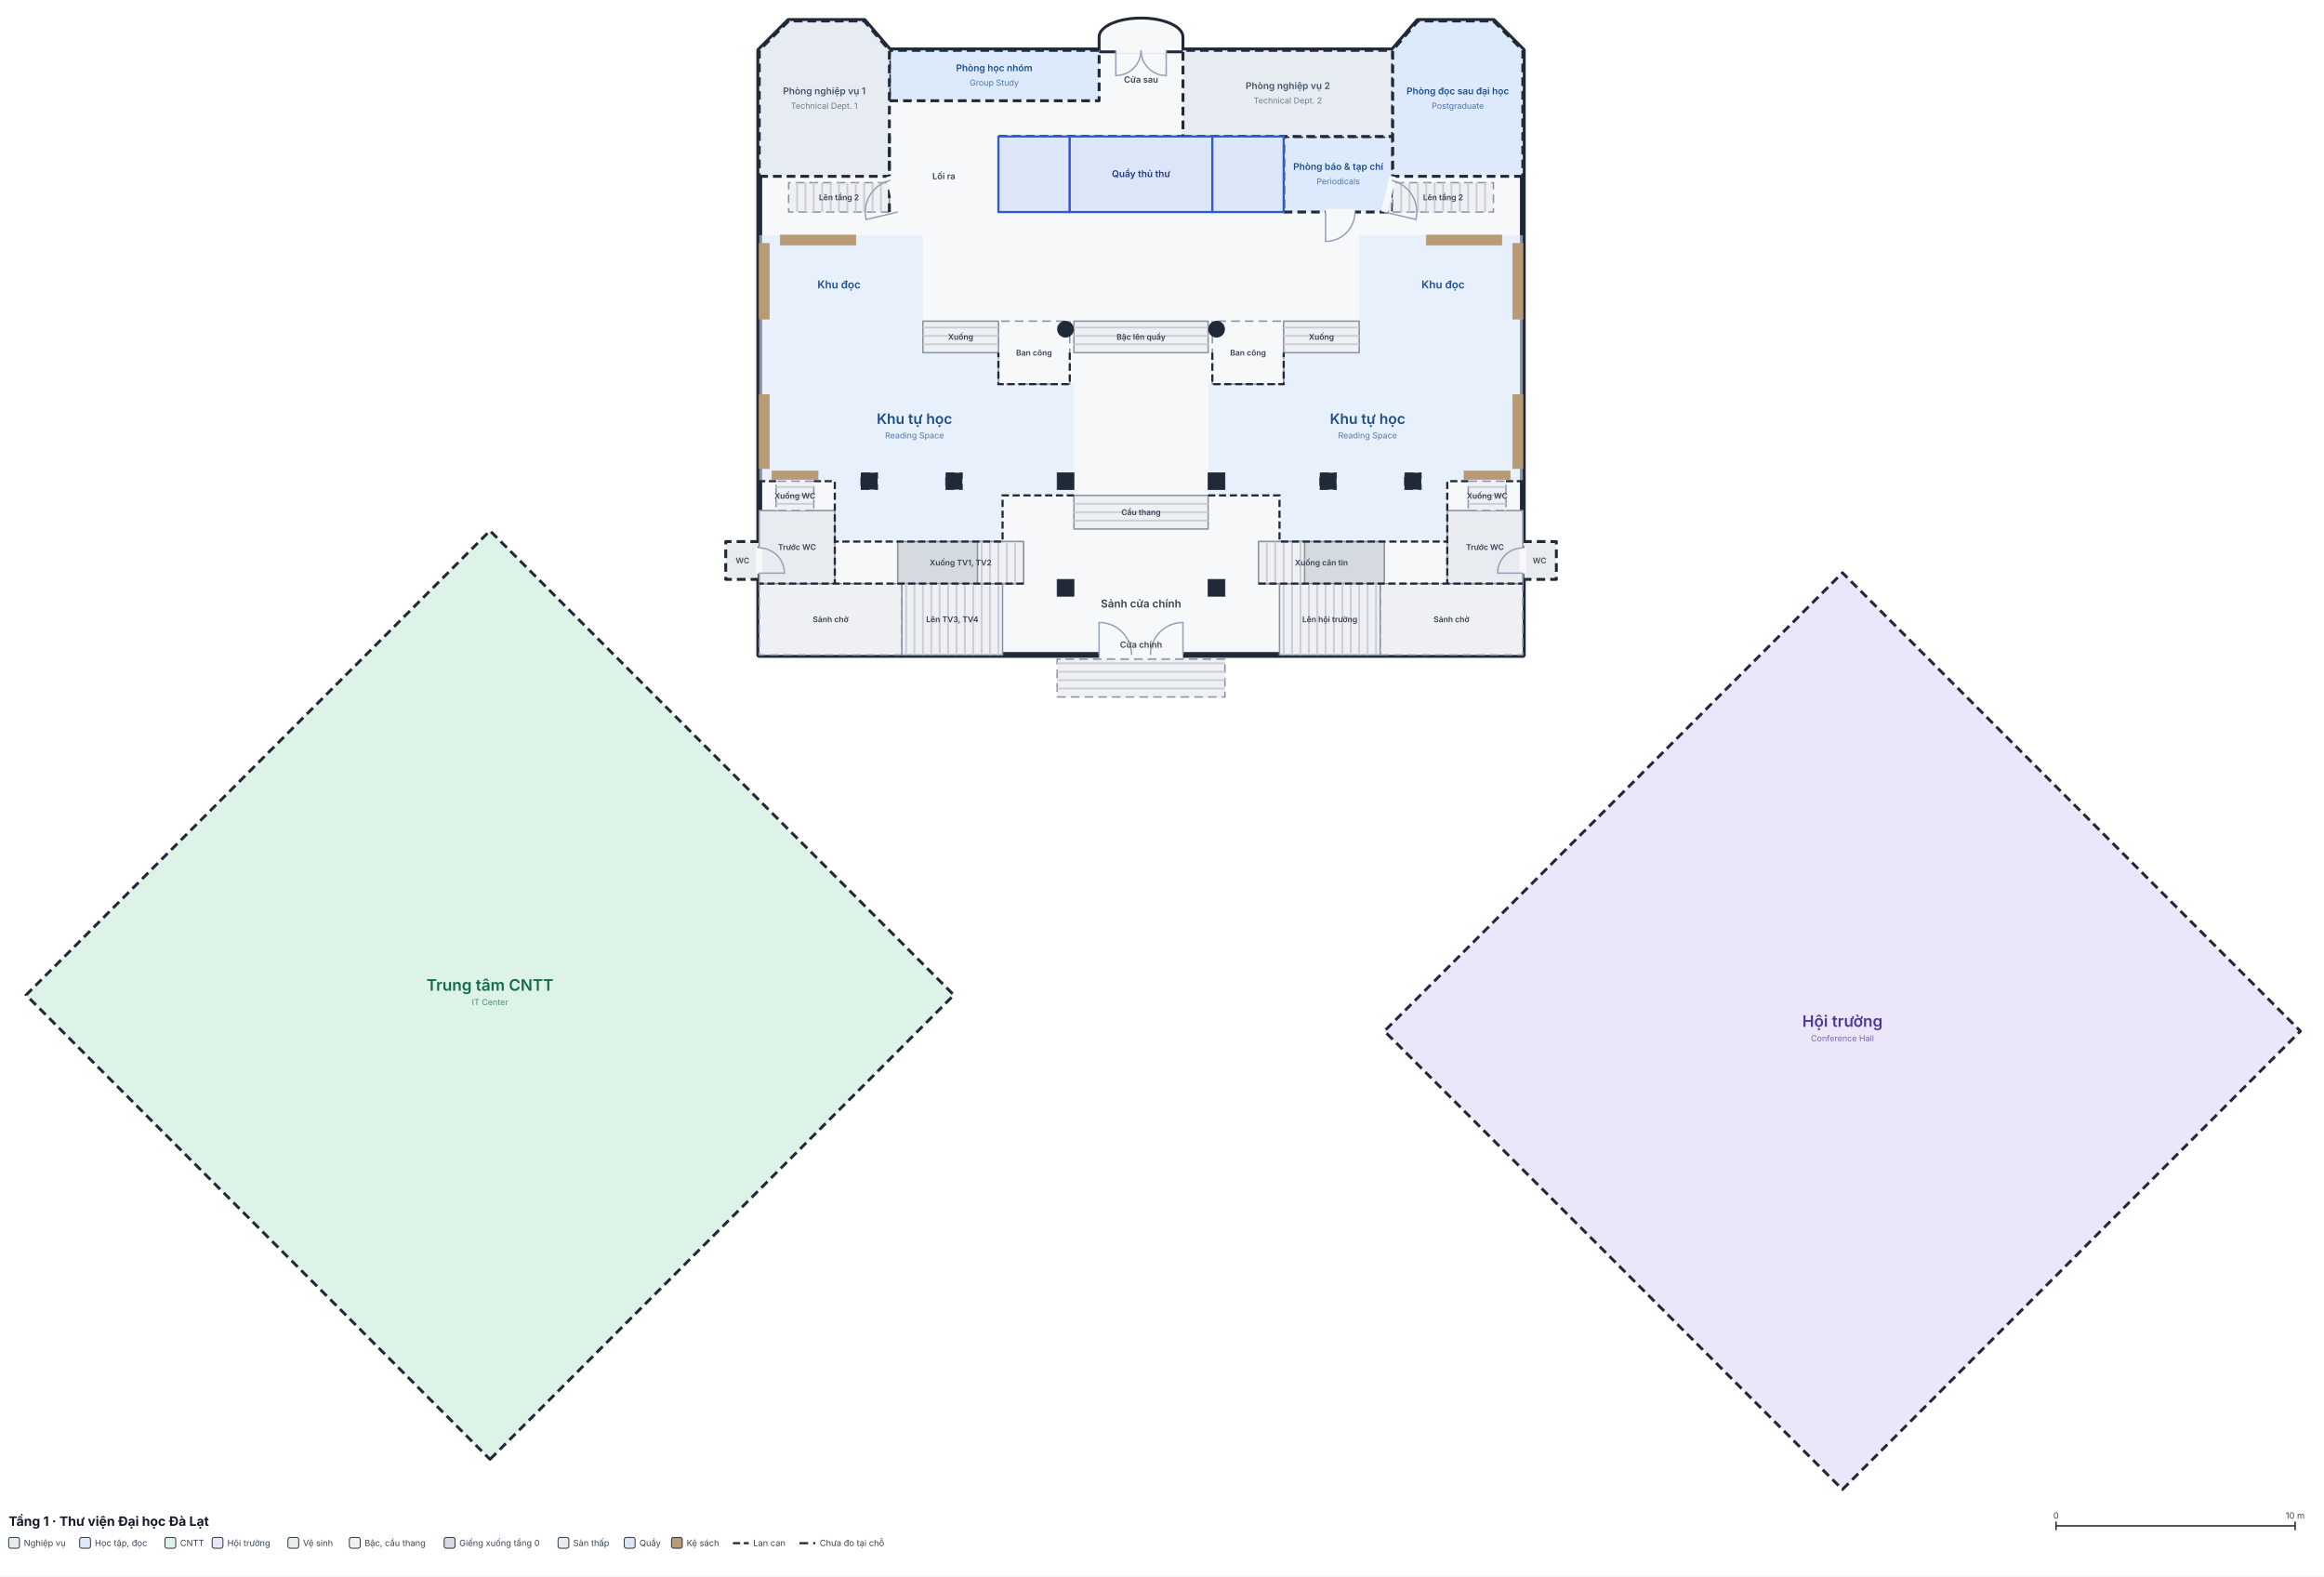
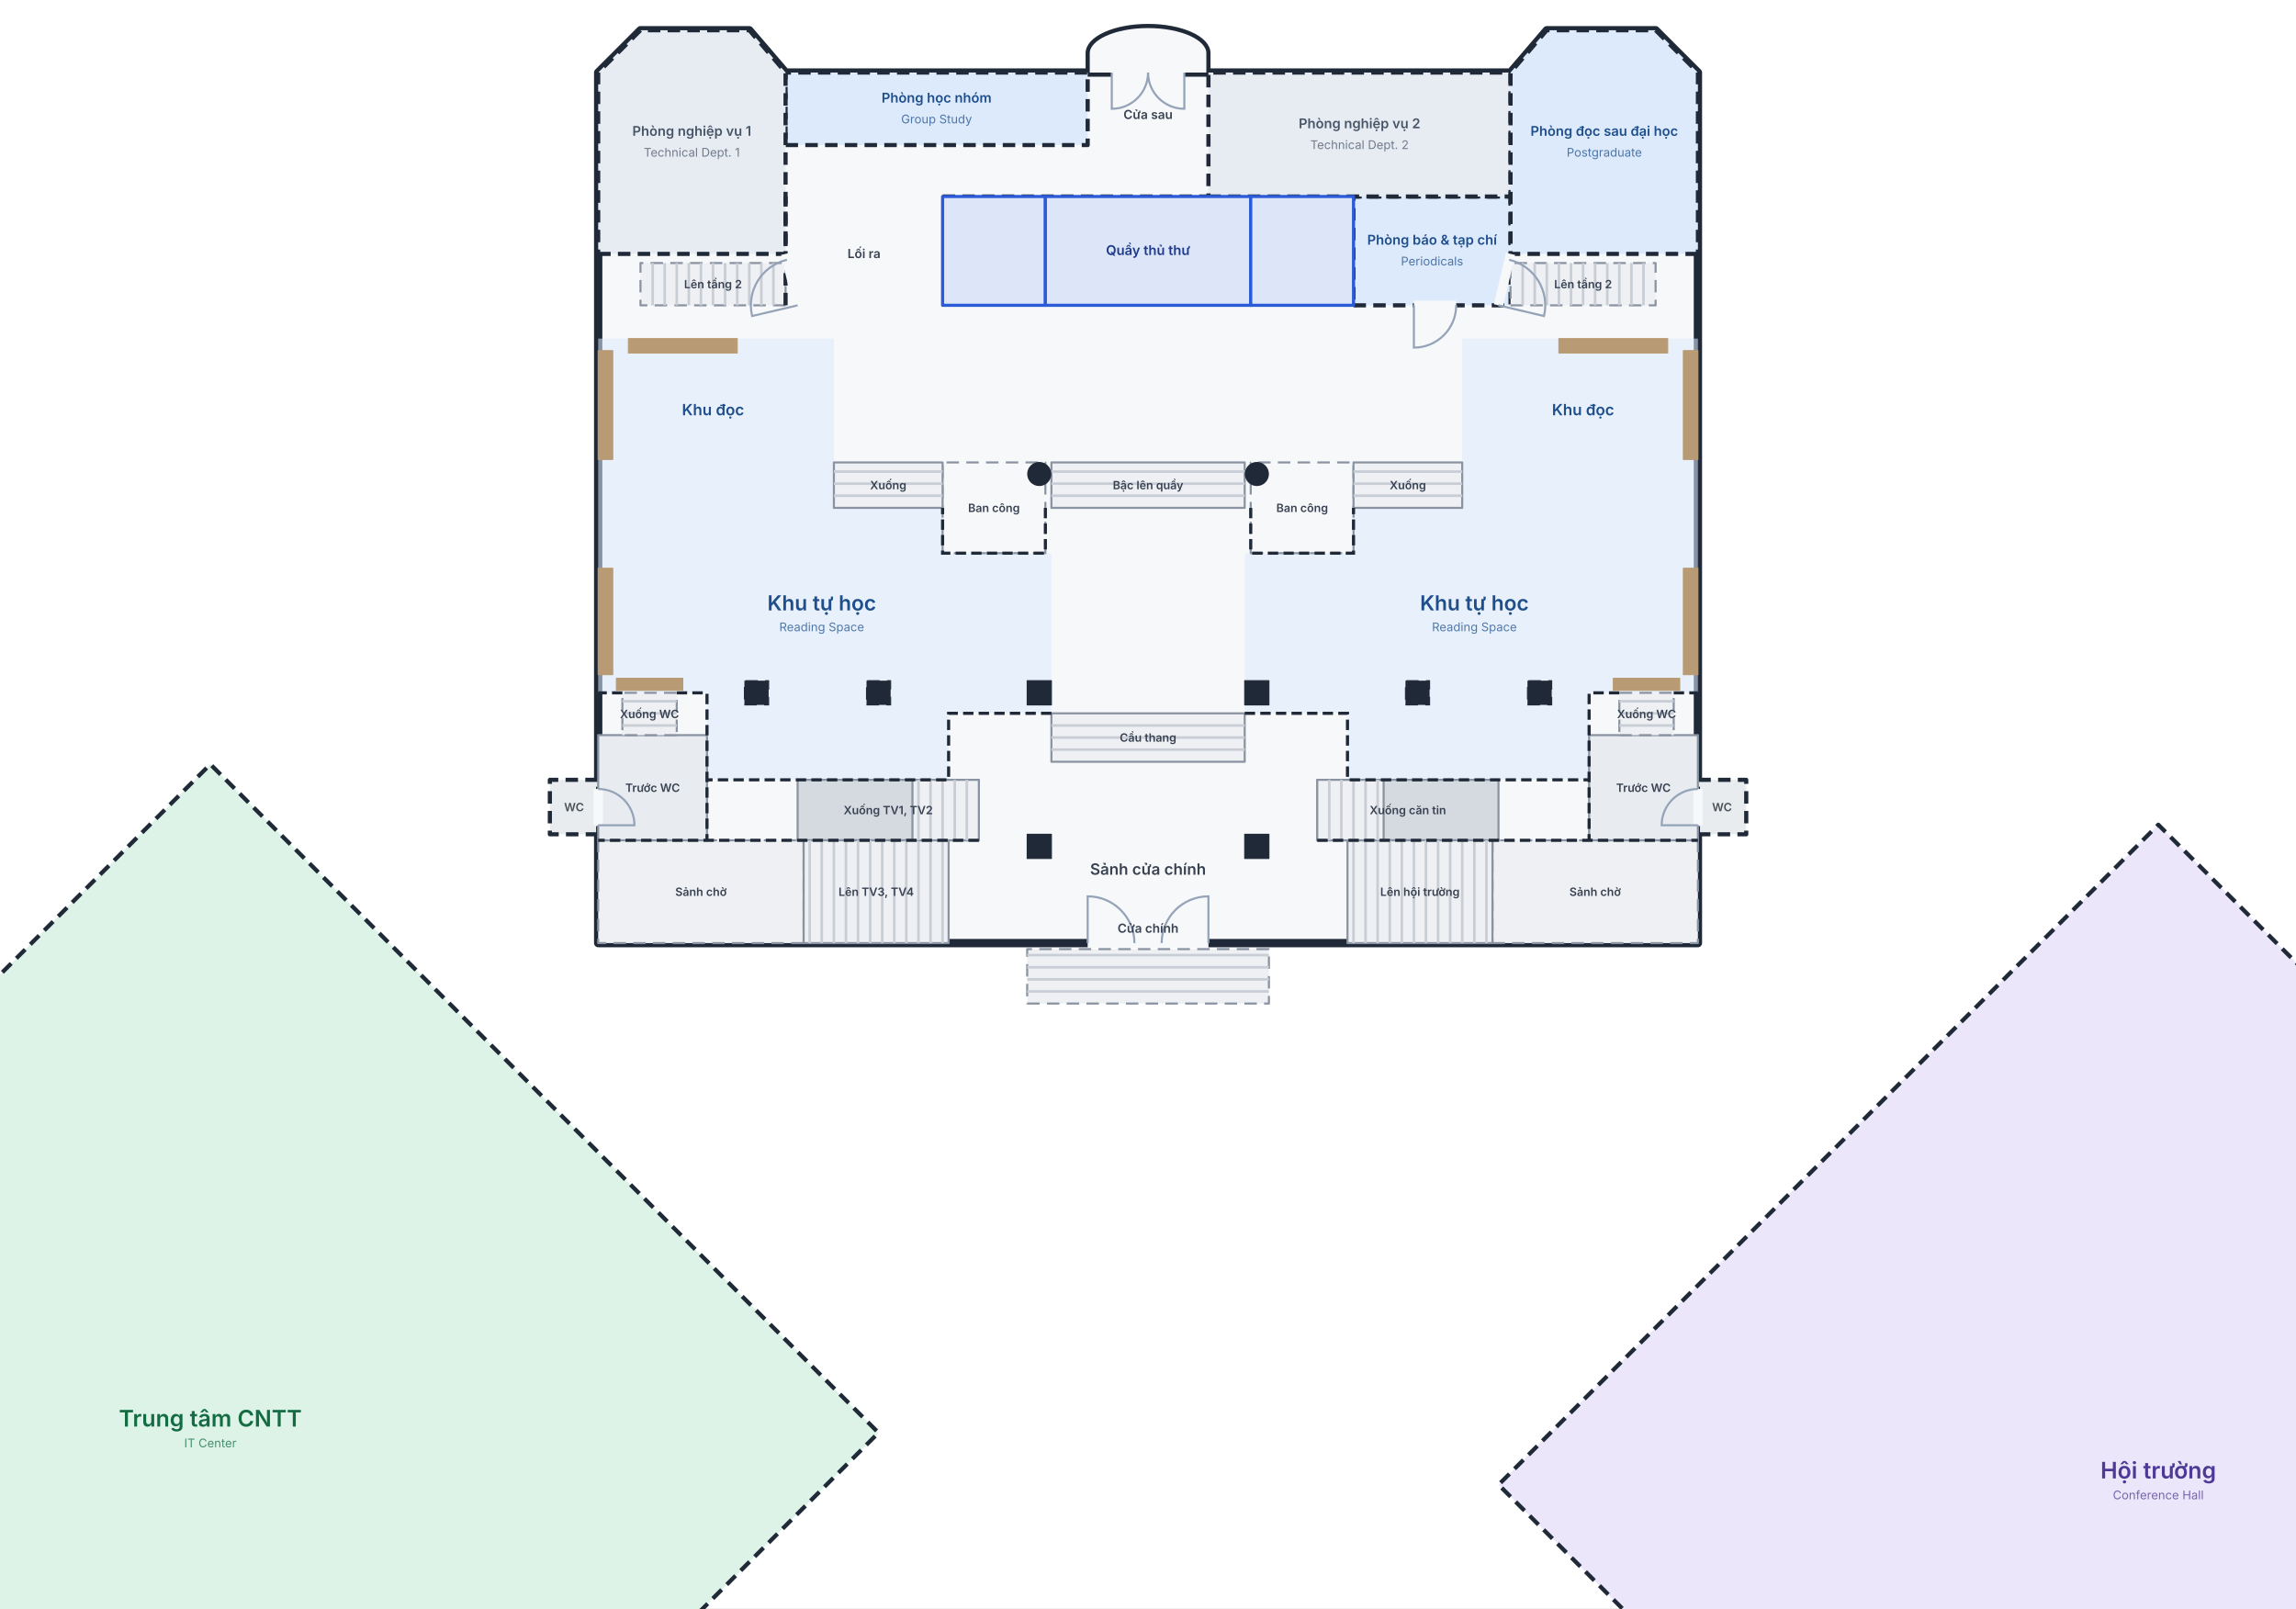
- <svg xmlns="http://www.w3.org/2000/svg" viewBox="-1056.9 -282.0 3220.9 2184.2" font-family="Inter, Segoe UI, Arial, sans-serif">
-   <rect x="-1056.9" y="-282.0" width="3220.9" height="2184.2" fill="#FFFFFF" />
+ <svg xmlns="http://www.w3.org/2000/svg" viewBox="-580.2 -282.0 2209.3 1547.4" font-family="Inter, Segoe UI, Arial, sans-serif">
+   <rect x="-580.2" y="-282.0" width="2209.3" height="1547.4" fill="#FFFFFF" />
  <polygon points="-377.8,1740.0 265.1,1096.7 -377.8,453.4 -1020.8,1096.7" fill="#DDF3E8" stroke="#1F2937" stroke-width="4" stroke-linejoin="round" stroke-dasharray="12 7" />
  <polygon points="1496.6,1781.8 2131.3,1146.7 1496.6,511.6 861.8,1146.7" fill="#ECE6FB" stroke="#1F2937" stroke-width="4" stroke-linejoin="round" stroke-dasharray="12 7" />
  <polygon points="408.2,683.7 640.8,683.7 640.8,631.3 408.2,631.3" fill="#EEF0F3" stroke="#8A93A1" stroke-width="2" stroke-linejoin="round" stroke-dasharray="12 7" />
  <polyline points="408.2,672.0 640.8,672.0" fill="none" stroke="#C9CED6" stroke-width="2.5" />
  <polyline points="408.2,660.4 640.8,660.4" fill="none" stroke="#C9CED6" stroke-width="2.5" />
  <polyline points="408.2,648.8 640.8,648.8" fill="none" stroke="#C9CED6" stroke-width="2.5" />
  <polyline points="408.2,637.1 640.8,637.1" fill="none" stroke="#C9CED6" stroke-width="2.5" />
  <polygon points="-4.6,625.5 1053.6,625.5 1053.6,-212.2 1012.9,-252.9 908.2,-252.9 873.3,-212.2 175.7,-212.2 140.8,-252.9 36.1,-252.9 -4.6,-212.2" fill="#F7F8FA" stroke="#1F2937" stroke-width="8" stroke-linejoin="round" />
  <path d="M466.4,-212.2 V-230.8 A58.1,26.2 0 0 1 582.6,-230.8 V-212.2" fill="#F7F8FA" stroke="#1F2937" stroke-width="4" />
  <polygon points="617.5,404.4 617.5,250.3 722.2,250.3 722.2,206.7 826.8,206.7 826.8,43.8 1053.6,43.8 1053.6,384.7 948.9,384.7 948.9,468.4 716.4,468.4 716.4,404.4" fill="#DCEAFB" fill-opacity="0.55" />
  <polygon points="431.5,404.4 431.5,250.3 326.8,250.3 326.8,206.7 222.2,206.7 222.2,43.8 -4.6,43.8 -4.6,384.7 100.1,384.7 100.1,468.4 332.6,468.4 332.6,404.4" fill="#DCEAFB" fill-opacity="0.55" />
  <polygon points="722.2,11.8 873.3,11.8 873.3,-92.9 722.2,-92.9" fill="#DCEAFB" stroke="#1F2937" stroke-width="4" stroke-linejoin="round" stroke-dasharray="12 7" />
  <polygon points="582.6,-92.9 873.3,-92.9 873.3,-212.2 582.6,-212.2" fill="#E7EBF2" stroke="#1F2937" stroke-width="4" stroke-linejoin="round" stroke-dasharray="12 7" />
  <polygon points="175.7,-142.4 466.4,-142.4 466.4,-212.2 175.7,-212.2" fill="#DCEAFB" stroke="#1F2937" stroke-width="4" stroke-linejoin="round" stroke-dasharray="12 7" />
  <polygon points="-4.6,-37.7 175.7,-37.7 175.7,-212.2 140.8,-252.9 36.1,-252.9 -4.6,-212.2" fill="#E7EBF2" stroke="#1F2937" stroke-width="4" stroke-linejoin="round" stroke-dasharray="12 7" />
  <polygon points="1053.6,-37.7 873.3,-37.7 873.3,-212.2 908.2,-252.9 1012.9,-252.9 1053.6,-212.2" fill="#DCEAFB" stroke="#1F2937" stroke-width="4" stroke-linejoin="round" stroke-dasharray="12 7" />
  <polygon points="1053.6,520.8 1100.1,520.8 1100.1,468.4 1053.6,468.4" fill="#E9ECEF" stroke="#1F2937" stroke-width="4" stroke-linejoin="round" stroke-dasharray="12 7" />
  <polygon points="-4.6,520.8 -51.1,520.8 -51.1,468.4 -4.6,468.4" fill="#E9ECEF" stroke="#1F2937" stroke-width="4" stroke-linejoin="round" stroke-dasharray="12 7" />
  <polygon points="855.9,625.5 1053.6,625.5 1053.6,526.6 855.9,526.6" fill="#EEF0F3" stroke="#8A93A1" stroke-width="2" stroke-linejoin="round" stroke-dasharray="12 7" />
  <polygon points="193.1,625.5 -4.6,625.5 -4.6,526.6 193.1,526.6" fill="#EEF0F3" stroke="#8A93A1" stroke-width="2" stroke-linejoin="round" stroke-dasharray="12 7" />
  <polygon points="948.9,526.6 1053.6,526.6 1053.6,425.4 948.9,425.4" fill="#E8EBEF" stroke="#8A93A1" stroke-width="2" stroke-linejoin="round" />
  <polygon points="100.1,526.6 -4.6,526.6 -4.6,425.4 100.1,425.4" fill="#E8EBEF" stroke="#8A93A1" stroke-width="2" stroke-linejoin="round" />
  <polygon points="687.3,526.6 861.7,526.6 861.7,468.4 687.3,468.4" fill="#D5DAE1" stroke="#8A93A1" stroke-width="2" stroke-linejoin="round" />
  <polygon points="361.7,526.6 187.3,526.6 187.3,468.4 361.7,468.4" fill="#D5DAE1" stroke="#8A93A1" stroke-width="2" stroke-linejoin="round" />
  <polygon points="623.3,250.3 722.2,250.3 722.2,163.0 623.3,163.0" fill="#F7F8FA" stroke="#8A93A1" stroke-width="2" stroke-linejoin="round" stroke-dasharray="12 7" />
  <polygon points="425.7,250.3 326.8,250.3 326.8,163.0 425.7,163.0" fill="#F7F8FA" stroke="#8A93A1" stroke-width="2" stroke-linejoin="round" stroke-dasharray="12 7" />
  <polygon points="716.4,625.5 855.9,625.5 855.9,526.6 716.4,526.6" fill="#EEF0F3" stroke="#8A93A1" stroke-width="2" stroke-linejoin="round" />
  <polyline points="722.2,625.5 722.2,526.6" fill="none" stroke="#C9CED6" stroke-width="2.5" />
  <polyline points="733.8,625.5 733.8,526.6" fill="none" stroke="#C9CED6" stroke-width="2.5" />
  <polyline points="745.4,625.5 745.4,526.6" fill="none" stroke="#C9CED6" stroke-width="2.5" />
  <polyline points="757.1,625.5 757.1,526.6" fill="none" stroke="#C9CED6" stroke-width="2.5" />
  <polyline points="768.7,625.5 768.7,526.6" fill="none" stroke="#C9CED6" stroke-width="2.5" />
  <polyline points="780.3,625.5 780.3,526.6" fill="none" stroke="#C9CED6" stroke-width="2.5" />
  <polyline points="791.9,625.5 791.9,526.6" fill="none" stroke="#C9CED6" stroke-width="2.5" />
  <polyline points="803.6,625.5 803.6,526.6" fill="none" stroke="#C9CED6" stroke-width="2.5" />
  <polyline points="815.2,625.5 815.2,526.6" fill="none" stroke="#C9CED6" stroke-width="2.5" />
  <polyline points="826.8,625.5 826.8,526.6" fill="none" stroke="#C9CED6" stroke-width="2.5" />
  <polyline points="838.5,625.5 838.5,526.6" fill="none" stroke="#C9CED6" stroke-width="2.5" />
  <polyline points="850.1,625.5 850.1,526.6" fill="none" stroke="#C9CED6" stroke-width="2.5" />
  <polygon points="332.6,625.5 193.1,625.5 193.1,526.6 332.6,526.6" fill="#EEF0F3" stroke="#8A93A1" stroke-width="2" stroke-linejoin="round" />
  <polyline points="198.9,625.5 198.9,526.6" fill="none" stroke="#C9CED6" stroke-width="2.5" />
  <polyline points="210.5,625.5 210.5,526.6" fill="none" stroke="#C9CED6" stroke-width="2.5" />
  <polyline points="222.2,625.5 222.2,526.6" fill="none" stroke="#C9CED6" stroke-width="2.5" />
  <polyline points="233.8,625.5 233.8,526.6" fill="none" stroke="#C9CED6" stroke-width="2.5" />
  <polyline points="245.4,625.5 245.4,526.6" fill="none" stroke="#C9CED6" stroke-width="2.5" />
  <polyline points="257.1,625.5 257.1,526.6" fill="none" stroke="#C9CED6" stroke-width="2.5" />
  <polyline points="268.7,625.5 268.7,526.6" fill="none" stroke="#C9CED6" stroke-width="2.5" />
  <polyline points="280.3,625.5 280.3,526.6" fill="none" stroke="#C9CED6" stroke-width="2.5" />
  <polyline points="291.9,625.5 291.9,526.6" fill="none" stroke="#C9CED6" stroke-width="2.5" />
  <polyline points="303.6,625.5 303.6,526.6" fill="none" stroke="#C9CED6" stroke-width="2.5" />
  <polyline points="315.2,625.5 315.2,526.6" fill="none" stroke="#C9CED6" stroke-width="2.5" />
  <polyline points="326.8,625.5 326.8,526.6" fill="none" stroke="#C9CED6" stroke-width="2.5" />
  <polygon points="687.3,526.6 751.2,526.6 751.2,468.4 687.3,468.4" fill="#EEF0F3" stroke="#8A93A1" stroke-width="2" stroke-linejoin="round" />
  <polyline points="698.9,526.6 698.9,468.4" fill="none" stroke="#C9CED6" stroke-width="2.5" />
  <polyline points="710.5,526.6 710.5,468.4" fill="none" stroke="#C9CED6" stroke-width="2.5" />
  <polyline points="722.2,526.6 722.2,468.4" fill="none" stroke="#C9CED6" stroke-width="2.5" />
  <polyline points="733.8,526.6 733.8,468.4" fill="none" stroke="#C9CED6" stroke-width="2.5" />
  <polyline points="745.4,526.6 745.4,468.4" fill="none" stroke="#C9CED6" stroke-width="2.5" />
  <polygon points="361.7,526.6 297.8,526.6 297.8,468.4 361.7,468.4" fill="#EEF0F3" stroke="#8A93A1" stroke-width="2" stroke-linejoin="round" />
  <polyline points="303.6,526.6 303.6,468.4" fill="none" stroke="#C9CED6" stroke-width="2.5" />
  <polyline points="315.2,526.6 315.2,468.4" fill="none" stroke="#C9CED6" stroke-width="2.5" />
  <polyline points="326.8,526.6 326.8,468.4" fill="none" stroke="#C9CED6" stroke-width="2.5" />
  <polyline points="338.5,526.6 338.5,468.4" fill="none" stroke="#C9CED6" stroke-width="2.5" />
  <polyline points="350.1,526.6 350.1,468.4" fill="none" stroke="#C9CED6" stroke-width="2.5" />
  <polygon points="978.0,425.4 1030.3,425.4 1030.3,384.7 978.0,384.7" fill="#EEF0F3" stroke="#8A93A1" stroke-width="2" stroke-linejoin="round" stroke-dasharray="12 7" />
  <polyline points="978.0,416.1 1030.3,416.1" fill="none" stroke="#C9CED6" stroke-width="2.5" />
  <polyline points="978.0,404.4 1030.3,404.4" fill="none" stroke="#C9CED6" stroke-width="2.5" />
  <polyline points="978.0,392.8 1030.3,392.8" fill="none" stroke="#C9CED6" stroke-width="2.5" />
  <polygon points="71.0,425.4 18.7,425.4 18.7,384.7 71.0,384.7" fill="#EEF0F3" stroke="#8A93A1" stroke-width="2" stroke-linejoin="round" stroke-dasharray="12 7" />
  <polyline points="18.7,416.1 71.0,416.1" fill="none" stroke="#C9CED6" stroke-width="2.5" />
  <polyline points="18.7,404.4 71.0,404.4" fill="none" stroke="#C9CED6" stroke-width="2.5" />
  <polyline points="18.7,392.8 71.0,392.8" fill="none" stroke="#C9CED6" stroke-width="2.5" />
  <polygon points="431.5,451.0 617.5,451.0 617.5,404.4 431.5,404.4" fill="#EEF0F3" stroke="#8A93A1" stroke-width="2" stroke-linejoin="round" />
  <polyline points="431.5,439.3 617.5,439.3" fill="none" stroke="#C9CED6" stroke-width="2.5" />
  <polyline points="431.5,427.7 617.5,427.7" fill="none" stroke="#C9CED6" stroke-width="2.5" />
  <polyline points="431.5,416.1 617.5,416.1" fill="none" stroke="#C9CED6" stroke-width="2.5" />
  <polygon points="431.5,206.7 617.5,206.7 617.5,163.0 431.5,163.0" fill="#EEF0F3" stroke="#8A93A1" stroke-width="2" stroke-linejoin="round" />
  <polyline points="431.5,195.0 617.5,195.0" fill="none" stroke="#C9CED6" stroke-width="2.5" />
  <polyline points="431.5,183.4 617.5,183.4" fill="none" stroke="#C9CED6" stroke-width="2.5" />
  <polyline points="431.5,171.8 617.5,171.8" fill="none" stroke="#C9CED6" stroke-width="2.5" />
  <polygon points="722.2,206.7 826.8,206.7 826.8,163.0 722.2,163.0" fill="#EEF0F3" stroke="#8A93A1" stroke-width="2" stroke-linejoin="round" />
  <polyline points="722.2,195.0 826.8,195.0" fill="none" stroke="#C9CED6" stroke-width="2.5" />
  <polyline points="722.2,183.4 826.8,183.4" fill="none" stroke="#C9CED6" stroke-width="2.5" />
  <polyline points="722.2,171.8 826.8,171.8" fill="none" stroke="#C9CED6" stroke-width="2.5" />
  <polygon points="326.8,206.7 222.2,206.7 222.2,163.0 326.8,163.0" fill="#EEF0F3" stroke="#8A93A1" stroke-width="2" stroke-linejoin="round" />
  <polyline points="222.2,195.0 326.8,195.0" fill="none" stroke="#C9CED6" stroke-width="2.5" />
  <polyline points="222.2,183.4 326.8,183.4" fill="none" stroke="#C9CED6" stroke-width="2.5" />
  <polyline points="222.2,171.8 326.8,171.8" fill="none" stroke="#C9CED6" stroke-width="2.5" />
  <polygon points="873.3,11.8 1012.9,11.8 1012.9,-28.9 873.3,-28.9" fill="#EEF0F3" stroke="#8A93A1" stroke-width="2" stroke-linejoin="round" stroke-dasharray="12 7" />
  <polyline points="885.0,11.8 885.0,-28.9" fill="none" stroke="#C9CED6" stroke-width="2.5" />
  <polyline points="896.6,11.8 896.6,-28.9" fill="none" stroke="#C9CED6" stroke-width="2.5" />
  <polyline points="908.2,11.8 908.2,-28.9" fill="none" stroke="#C9CED6" stroke-width="2.5" />
  <polyline points="919.8,11.8 919.8,-28.9" fill="none" stroke="#C9CED6" stroke-width="2.5" />
  <polyline points="931.5,11.8 931.5,-28.9" fill="none" stroke="#C9CED6" stroke-width="2.5" />
  <polyline points="943.1,11.8 943.1,-28.9" fill="none" stroke="#C9CED6" stroke-width="2.5" />
  <polyline points="954.7,11.8 954.7,-28.9" fill="none" stroke="#C9CED6" stroke-width="2.5" />
  <polyline points="966.4,11.8 966.4,-28.9" fill="none" stroke="#C9CED6" stroke-width="2.5" />
  <polyline points="978.0,11.8 978.0,-28.9" fill="none" stroke="#C9CED6" stroke-width="2.5" />
  <polyline points="989.6,11.8 989.6,-28.9" fill="none" stroke="#C9CED6" stroke-width="2.5" />
  <polyline points="1001.2,11.8 1001.2,-28.9" fill="none" stroke="#C9CED6" stroke-width="2.5" />
  <polygon points="175.7,11.8 36.1,11.8 36.1,-28.9 175.7,-28.9" fill="#EEF0F3" stroke="#8A93A1" stroke-width="2" stroke-linejoin="round" stroke-dasharray="12 7" />
  <polyline points="47.8,11.8 47.8,-28.9" fill="none" stroke="#C9CED6" stroke-width="2.5" />
  <polyline points="59.4,11.8 59.4,-28.9" fill="none" stroke="#C9CED6" stroke-width="2.5" />
  <polyline points="71.0,11.8 71.0,-28.9" fill="none" stroke="#C9CED6" stroke-width="2.5" />
  <polyline points="82.6,11.8 82.6,-28.9" fill="none" stroke="#C9CED6" stroke-width="2.5" />
  <polyline points="94.3,11.8 94.3,-28.9" fill="none" stroke="#C9CED6" stroke-width="2.5" />
  <polyline points="105.9,11.8 105.9,-28.9" fill="none" stroke="#C9CED6" stroke-width="2.5" />
  <polyline points="117.5,11.8 117.5,-28.9" fill="none" stroke="#C9CED6" stroke-width="2.5" />
  <polyline points="129.2,11.8 129.2,-28.9" fill="none" stroke="#C9CED6" stroke-width="2.5" />
  <polyline points="140.8,11.8 140.8,-28.9" fill="none" stroke="#C9CED6" stroke-width="2.5" />
  <polyline points="152.4,11.8 152.4,-28.9" fill="none" stroke="#C9CED6" stroke-width="2.5" />
  <polyline points="164.0,11.8 164.0,-28.9" fill="none" stroke="#C9CED6" stroke-width="2.5" />
  <polyline points="175.7,11.8 175.7,-92.9" fill="none" stroke="#1F2937" stroke-width="4" stroke-dasharray="12 7" />
  <polyline points="326.8,-92.9 582.6,-92.9" fill="none" stroke="#1F2937" stroke-width="4" stroke-dasharray="12 7" />
  <polyline points="687.3,526.6 1053.6,526.6" fill="none" stroke="#1F2937" stroke-width="3" stroke-dasharray="10 5" />
  <polyline points="361.7,526.6 -4.6,526.6" fill="none" stroke="#1F2937" stroke-width="3" stroke-dasharray="10 5" />
  <polyline points="978.0,384.7 948.9,384.7 948.9,526.6" fill="none" stroke="#1F2937" stroke-width="3" stroke-dasharray="10 5" />
  <polyline points="71.0,384.7 100.1,384.7 100.1,526.6" fill="none" stroke="#1F2937" stroke-width="3" stroke-dasharray="10 5" />
  <polyline points="1030.3,384.7 1053.6,384.7" fill="none" stroke="#1F2937" stroke-width="3" stroke-dasharray="10 5" />
  <polyline points="18.7,384.7 -4.6,384.7" fill="none" stroke="#1F2937" stroke-width="3" stroke-dasharray="10 5" />
  <polyline points="617.5,404.4 716.4,404.4 716.4,468.4 948.9,468.4" fill="none" stroke="#1F2937" stroke-width="3" stroke-dasharray="10 5" />
  <polyline points="431.5,404.4 332.6,404.4 332.6,468.4 100.1,468.4" fill="none" stroke="#1F2937" stroke-width="3" stroke-dasharray="10 5" />
  <polyline points="623.3,206.7 623.3,250.3 722.2,250.3 722.2,206.7" fill="none" stroke="#1F2937" stroke-width="3" stroke-dasharray="10 5" />
  <polyline points="425.7,206.7 425.7,250.3 326.8,250.3 326.8,206.7" fill="none" stroke="#1F2937" stroke-width="3" stroke-dasharray="10 5" />
  <polygon points="1039.6,367.2 1053.6,367.2 1053.6,264.8 1039.6,264.8" fill="#B89B74" stroke="#B89B74" stroke-width="1" stroke-linejoin="round" />
  <polygon points="9.4,367.2 -4.6,367.2 -4.6,264.8 9.4,264.8" fill="#B89B74" stroke="#B89B74" stroke-width="1" stroke-linejoin="round" />
  <polygon points="972.2,382.3 1036.1,382.3 1036.1,370.7 972.2,370.7" fill="#B89B74" stroke="#B89B74" stroke-width="1" stroke-linejoin="round" />
  <polygon points="76.8,382.3 12.9,382.3 12.9,370.7 76.8,370.7" fill="#B89B74" stroke="#B89B74" stroke-width="1" stroke-linejoin="round" />
  <polygon points="1039.6,160.1 1053.6,160.1 1053.6,55.4 1039.6,55.4" fill="#B89B74" stroke="#B89B74" stroke-width="1" stroke-linejoin="round" />
  <polygon points="9.4,160.1 -4.6,160.1 -4.6,55.4 9.4,55.4" fill="#B89B74" stroke="#B89B74" stroke-width="1" stroke-linejoin="round" />
  <polygon points="919.8,57.7 1024.5,57.7 1024.5,43.8 919.8,43.8" fill="#B89B74" stroke="#B89B74" stroke-width="1" stroke-linejoin="round" />
  <polygon points="129.2,57.7 24.5,57.7 24.5,43.8 129.2,43.8" fill="#B89B74" stroke="#B89B74" stroke-width="1" stroke-linejoin="round" />
  <polygon points="617.5,544.1 640.8,544.1 640.8,520.8 617.5,520.8" fill="#1F2937" stroke="#1F2937" stroke-width="1" stroke-linejoin="round" />
  <polygon points="408.2,544.1 431.5,544.1 431.5,520.8 408.2,520.8" fill="#1F2937" stroke="#1F2937" stroke-width="1" stroke-linejoin="round" />
  <polygon points="617.5,396.3 640.8,396.3 640.8,373.0 617.5,373.0" fill="#1F2937" stroke="#1F2937" stroke-width="1" stroke-linejoin="round" />
  <polygon points="408.2,396.3 431.5,396.3 431.5,373.0 408.2,373.0" fill="#1F2937" stroke="#1F2937" stroke-width="1" stroke-linejoin="round" />
  <polygon points="772.2,396.3 795.4,396.3 795.4,373.0 772.2,373.0" fill="#1F2937" stroke="#1F2937" stroke-width="1" stroke-linejoin="round" stroke-dasharray="12 7" />
  <polygon points="253.6,396.3 276.8,396.3 276.8,373.0 253.6,373.0" fill="#1F2937" stroke="#1F2937" stroke-width="1" stroke-linejoin="round" stroke-dasharray="12 7" />
  <polygon points="889.6,396.3 912.9,396.3 912.9,373.0 889.6,373.0" fill="#1F2937" stroke="#1F2937" stroke-width="1" stroke-linejoin="round" stroke-dasharray="12 7" />
  <polygon points="136.1,396.3 159.4,396.3 159.4,373.0 136.1,373.0" fill="#1F2937" stroke="#1F2937" stroke-width="1" stroke-linejoin="round" stroke-dasharray="12 7" />
  <circle cx="629.2" cy="174.1" r="11.6" fill="#1F2937" />
  <circle cx="419.8" cy="174.1" r="11.6" fill="#1F2937" />
  <polygon points="326.8,11.8 425.7,11.8 425.7,-92.9 326.8,-92.9" fill="#DDE5F8" stroke="#2C5BD8" stroke-width="3" stroke-linejoin="round" />
  <polygon points="425.7,11.8 623.3,11.8 623.3,-92.9 425.7,-92.9" fill="#DDE5F8" stroke="#2C5BD8" stroke-width="3" stroke-linejoin="round" />
  <polygon points="623.3,11.8 722.2,11.8 722.2,-92.9 623.3,-92.9" fill="#DDE5F8" stroke="#2C5BD8" stroke-width="3" stroke-linejoin="round" />
  <line x1="1053.6" y1="512.1" x2="1053.6" y2="477.2" stroke="#F7F8FA" stroke-width="9" />
  <path d="M1053.6,512.1 L1018.7,512.1 A34.9,34.9 0 0 1 1053.6,477.2" fill="none" stroke="#94A3B8" stroke-width="2" />
  <line x1="-4.6" y1="512.1" x2="-4.6" y2="477.2" stroke="#F7F8FA" stroke-width="9" />
  <path d="M-4.6,512.1 L30.3,512.1 A34.9,34.9 0 0 0 -4.6,477.2" fill="none" stroke="#94A3B8" stroke-width="2" />
  <line x1="466.4" y1="625.5" x2="582.6" y2="625.5" stroke="#F7F8FA" stroke-width="9" />
  <path d="M466.4,625.5 L466.4,580.5 A45.0,45.0 0 0 1 511.4,625.5" fill="none" stroke="#94A3B8" stroke-width="2" />
  <path d="M582.6,625.5 L582.6,580.5 A45.0,45.0 0 0 0 537.6,625.5" fill="none" stroke="#94A3B8" stroke-width="2" />
  <line x1="861.7" y1="11.8" x2="873.3" y2="-37.7" stroke="#F7F8FA" stroke-width="9" />
  <path d="M861.7,11.8 L905.5,22.1 A45.0,45.0 0 0 0 872.0,-32.0" fill="none" stroke="#94A3B8" stroke-width="2" />
  <line x1="187.3" y1="11.8" x2="175.7" y2="-37.7" stroke="#F7F8FA" stroke-width="9" />
  <path d="M187.3,11.8 L143.5,22.1 A45.0,45.0 0 0 1 177.0,-32.0" fill="none" stroke="#94A3B8" stroke-width="2" />
  <line x1="780.3" y1="11.8" x2="821.0" y2="11.8" stroke="#F7F8FA" stroke-width="9" />
  <path d="M780.3,11.8 L780.3,52.5 A40.7,40.7 0 0 0 821.0,11.8" fill="none" stroke="#94A3B8" stroke-width="2" />
  <line x1="489.6" y1="-212.2" x2="559.4" y2="-212.2" stroke="#F7F8FA" stroke-width="9" />
  <path d="M489.6,-212.2 L489.6,-177.3 A34.9,34.9 0 0 0 524.5,-212.2" fill="none" stroke="#94A3B8" stroke-width="2" />
  <path d="M559.4,-212.2 L559.4,-177.3 A34.9,34.9 0 0 1 524.5,-212.2" fill="none" stroke="#94A3B8" stroke-width="2" />
  <text x="-377.8" y="1090.7" text-anchor="middle" font-size="22" font-weight="600" fill="#146C43">Trung tâm CNTT</text>
  <text x="-377.8" y="1110.7" text-anchor="middle" font-size="11.5" fill="#146C43" fill-opacity="0.75">IT Center</text>
  <text x="1496.6" y="1140.7" text-anchor="middle" font-size="22" font-weight="600" fill="#4C3A96">Hội trường</text>
  <text x="1496.6" y="1160.7" text-anchor="middle" font-size="11.5" fill="#4C3A96" fill-opacity="0.75">Conference Hall</text>
  <text x="797.8" y="-46.6" text-anchor="middle" font-size="13" font-weight="600" fill="#1E4E8C">Phòng báo &amp; tạp chí</text>
  <text x="797.8" y="-26.6" text-anchor="middle" font-size="11.5" fill="#1E4E8C" fill-opacity="0.75">Periodicals</text>
  <text x="728.0" y="-158.6" text-anchor="middle" font-size="13" font-weight="600" fill="#475569">Phòng nghiệp vụ 2</text>
  <text x="728.0" y="-138.6" text-anchor="middle" font-size="11.5" fill="#475569" fill-opacity="0.75">Technical Dept. 2</text>
  <text x="321.0" y="-183.3" text-anchor="middle" font-size="13" font-weight="600" fill="#1E4E8C">Phòng học nhóm</text>
  <text x="321.0" y="-163.3" text-anchor="middle" font-size="11.5" fill="#1E4E8C" fill-opacity="0.75">Group Study</text>
  <text x="85.5" y="-151.3" text-anchor="middle" font-size="13" font-weight="600" fill="#475569">Phòng nghiệp vụ 1</text>
  <text x="85.5" y="-131.3" text-anchor="middle" font-size="11.5" fill="#475569" fill-opacity="0.75">Technical Dept. 1</text>
  <text x="963.5" y="-151.3" text-anchor="middle" font-size="13" font-weight="600" fill="#1E4E8C">Phòng đọc sau đại học</text>
  <text x="963.5" y="-131.3" text-anchor="middle" font-size="11.5" fill="#1E4E8C" fill-opacity="0.75">Postgraduate</text>
  <text x="954.7" y="580.1" text-anchor="middle" font-size="11" font-weight="600" fill="#374151">Sảnh chờ</text>
  <text x="94.3" y="580.1" text-anchor="middle" font-size="11" font-weight="600" fill="#374151">Sảnh chờ</text>
  <text x="786.1" y="580.1" text-anchor="middle" font-size="11" font-weight="600" fill="#374151">Lên hội trường</text>
  <text x="262.9" y="580.1" text-anchor="middle" font-size="11" font-weight="600" fill="#374151">Lên TV3, TV4</text>
  <text x="774.5" y="501.5" text-anchor="middle" font-size="11" font-weight="600" fill="#374151">Xuống căn tin</text>
  <text x="274.5" y="501.5" text-anchor="middle" font-size="11" font-weight="600" fill="#374151">Xuống TV1, TV2</text>
  <text x="1001.2" y="480.0" text-anchor="middle" font-size="11" font-weight="600" fill="#374151">Trước WC</text>
  <text x="47.8" y="480.0" text-anchor="middle" font-size="11" font-weight="600" fill="#374151">Trước WC</text>
  <text x="1004.2" y="409.0" text-anchor="middle" font-size="11" font-weight="600" fill="#374151">Xuống WC</text>
  <text x="44.8" y="409.0" text-anchor="middle" font-size="11" font-weight="600" fill="#374151">Xuống WC</text>
  <text x="1076.8" y="498.6" text-anchor="middle" font-size="11" font-weight="600" fill="#495057">WC</text>
  <text x="-27.8" y="498.6" text-anchor="middle" font-size="11" font-weight="600" fill="#495057">WC</text>
  <text x="524.5" y="431.7" text-anchor="middle" font-size="11" font-weight="600" fill="#374151">Cầu thang</text>
  <text x="524.5" y="188.8" text-anchor="middle" font-size="11" font-weight="600" fill="#374151">Bậc lên quầy</text>
  <text x="672.8" y="210.7" text-anchor="middle" font-size="11" font-weight="600" fill="#374151">Ban công</text>
  <text x="376.2" y="210.7" text-anchor="middle" font-size="11" font-weight="600" fill="#374151">Ban công</text>
  <text x="774.5" y="188.8" text-anchor="middle" font-size="11" font-weight="600" fill="#374151">Xuống</text>
  <text x="274.5" y="188.8" text-anchor="middle" font-size="11" font-weight="600" fill="#374151">Xuống</text>
  <text x="524.5" y="-36.6" text-anchor="middle" font-size="13" font-weight="600" fill="#1E3A8A">Quầy thủ thư</text>
  <text x="943.1" y="-4.6" text-anchor="middle" font-size="11" font-weight="600" fill="#374151">Lên tầng 2</text>
  <text x="105.9" y="-4.6" text-anchor="middle" font-size="11" font-weight="600" fill="#374151">Lên tầng 2</text>
  <text x="524.5" y="559.7" text-anchor="middle" font-size="15" font-weight="600" fill="#374151">Sảnh cửa chính</text>
  <text x="524.5" y="615.5" text-anchor="middle" font-size="12" font-weight="600" fill="#374151">Cửa chính</text>
  <text x="251.2" y="-33.7" text-anchor="middle" font-size="12" font-weight="600" fill="#374151">Lối ra</text>
  <text x="524.5" y="-167.5" text-anchor="middle" font-size="12" font-weight="600" fill="#374151">Cửa sau</text>
  <text x="838.5" y="305.4" text-anchor="middle" font-size="20" font-weight="600" fill="#1E4E8C">Khu tự học</text>
  <text x="838.5" y="325.4" text-anchor="middle" font-size="11.5" fill="#1E4E8C" fill-opacity="0.75">Reading Space</text>
  <text x="210.5" y="305.4" text-anchor="middle" font-size="20" font-weight="600" fill="#1E4E8C">Khu tự học</text>
  <text x="210.5" y="325.4" text-anchor="middle" font-size="11.5" fill="#1E4E8C" fill-opacity="0.75">Reading Space</text>
  <text x="943.1" y="117.6" text-anchor="middle" font-size="15" font-weight="600" fill="#1E4E8C">Khu đọc</text>
  <text x="105.9" y="117.6" text-anchor="middle" font-size="15" font-weight="600" fill="#1E4E8C">Khu đọc</text>
-   <rect x="-1056.9" y="1798.2" width="3220.9" height="104.0" fill="#FFFFFF" />
-   <g font-size="12" fill="#374151">
-     <text x="-1044.9" y="1832.2" font-size="18" font-weight="700" fill="#111827">Tầng 1 · Thư viện Đại học Đà Lạt</text>
-     <rect x="-1044.9" y="1848.2" width="15" height="15" rx="3" fill="#E7EBF2" stroke="#1F2937" stroke-width="1.2" />
-     <text x="-1023.9" y="1860.2">Nghiệp vụ</text>
-     <rect x="-946.5" y="1848.2" width="15" height="15" rx="3" fill="#DCEAFB" stroke="#1F2937" stroke-width="1.2" />
-     <text x="-925.5" y="1860.2">Học tập, đọc</text>
-     <rect x="-828.3" y="1848.2" width="15" height="15" rx="3" fill="#DDF3E8" stroke="#1F2937" stroke-width="1.2" />
-     <text x="-807.3" y="1860.2">CNTT</text>
-     <rect x="-762.9" y="1848.2" width="15" height="15" rx="3" fill="#ECE6FB" stroke="#1F2937" stroke-width="1.2" />
-     <text x="-741.9" y="1860.2">Hội trường</text>
-     <rect x="-657.9" y="1848.2" width="15" height="15" rx="3" fill="#E9ECEF" stroke="#1F2937" stroke-width="1.2" />
-     <text x="-636.9" y="1860.2">Vệ sinh</text>
-     <rect x="-572.7" y="1848.2" width="15" height="15" rx="3" fill="#EEF0F3" stroke="#1F2937" stroke-width="1.2" />
-     <text x="-551.7" y="1860.2">Bậc, cầu thang</text>
-     <rect x="-441.3" y="1848.2" width="15" height="15" rx="3" fill="#D5DAE1" stroke="#1F2937" stroke-width="1.2" />
-     <text x="-420.3" y="1860.2">Giếng xuống tầng 0</text>
-     <rect x="-283.5" y="1848.2" width="15" height="15" rx="3" fill="#E8EBEF" stroke="#1F2937" stroke-width="1.2" />
-     <text x="-262.5" y="1860.2">Sàn thấp</text>
-     <rect x="-191.7" y="1848.2" width="15" height="15" rx="3" fill="#DDE5F8" stroke="#1F2937" stroke-width="1.2" />
-     <text x="-170.7" y="1860.2">Quầy</text>
-     <rect x="-126.3" y="1848.2" width="15" height="15" rx="3" fill="#B89B74" stroke="#1F2937" stroke-width="1.2" />
-     <text x="-105.3" y="1860.2">Kệ sách</text>
-     <line x1="-41.1" y1="1856.2" x2="-19.1" y2="1856.2" stroke="#1F2937" stroke-width="3" stroke-dasharray="10 5" />
-     <text x="-13.1" y="1860.2">Lan can</text>
-     <line x1="51.1" y1="1856.2" x2="73.1" y2="1856.2" stroke="#1F2937" stroke-width="3" stroke-dasharray="12 7" />
-     <text x="79.1" y="1860.2">Chưa đo tại chỗ</text>
-     <g stroke="#1F2937" stroke-width="2">
-       <line x1="1792.6" y1="1832.2" x2="2124.0" y2="1832.2" />
-       <line x1="1792.6" y1="1826.2" x2="1792.6" y2="1838.2" />
-       <line x1="2124.0" y1="1826.2" x2="2124.0" y2="1838.2" />
-     </g>
-     <text x="1792.6" y="1822.2" text-anchor="middle">0</text>
-     <text x="2124.0" y="1822.2" text-anchor="middle">10 m</text>
-   </g>
</svg>
